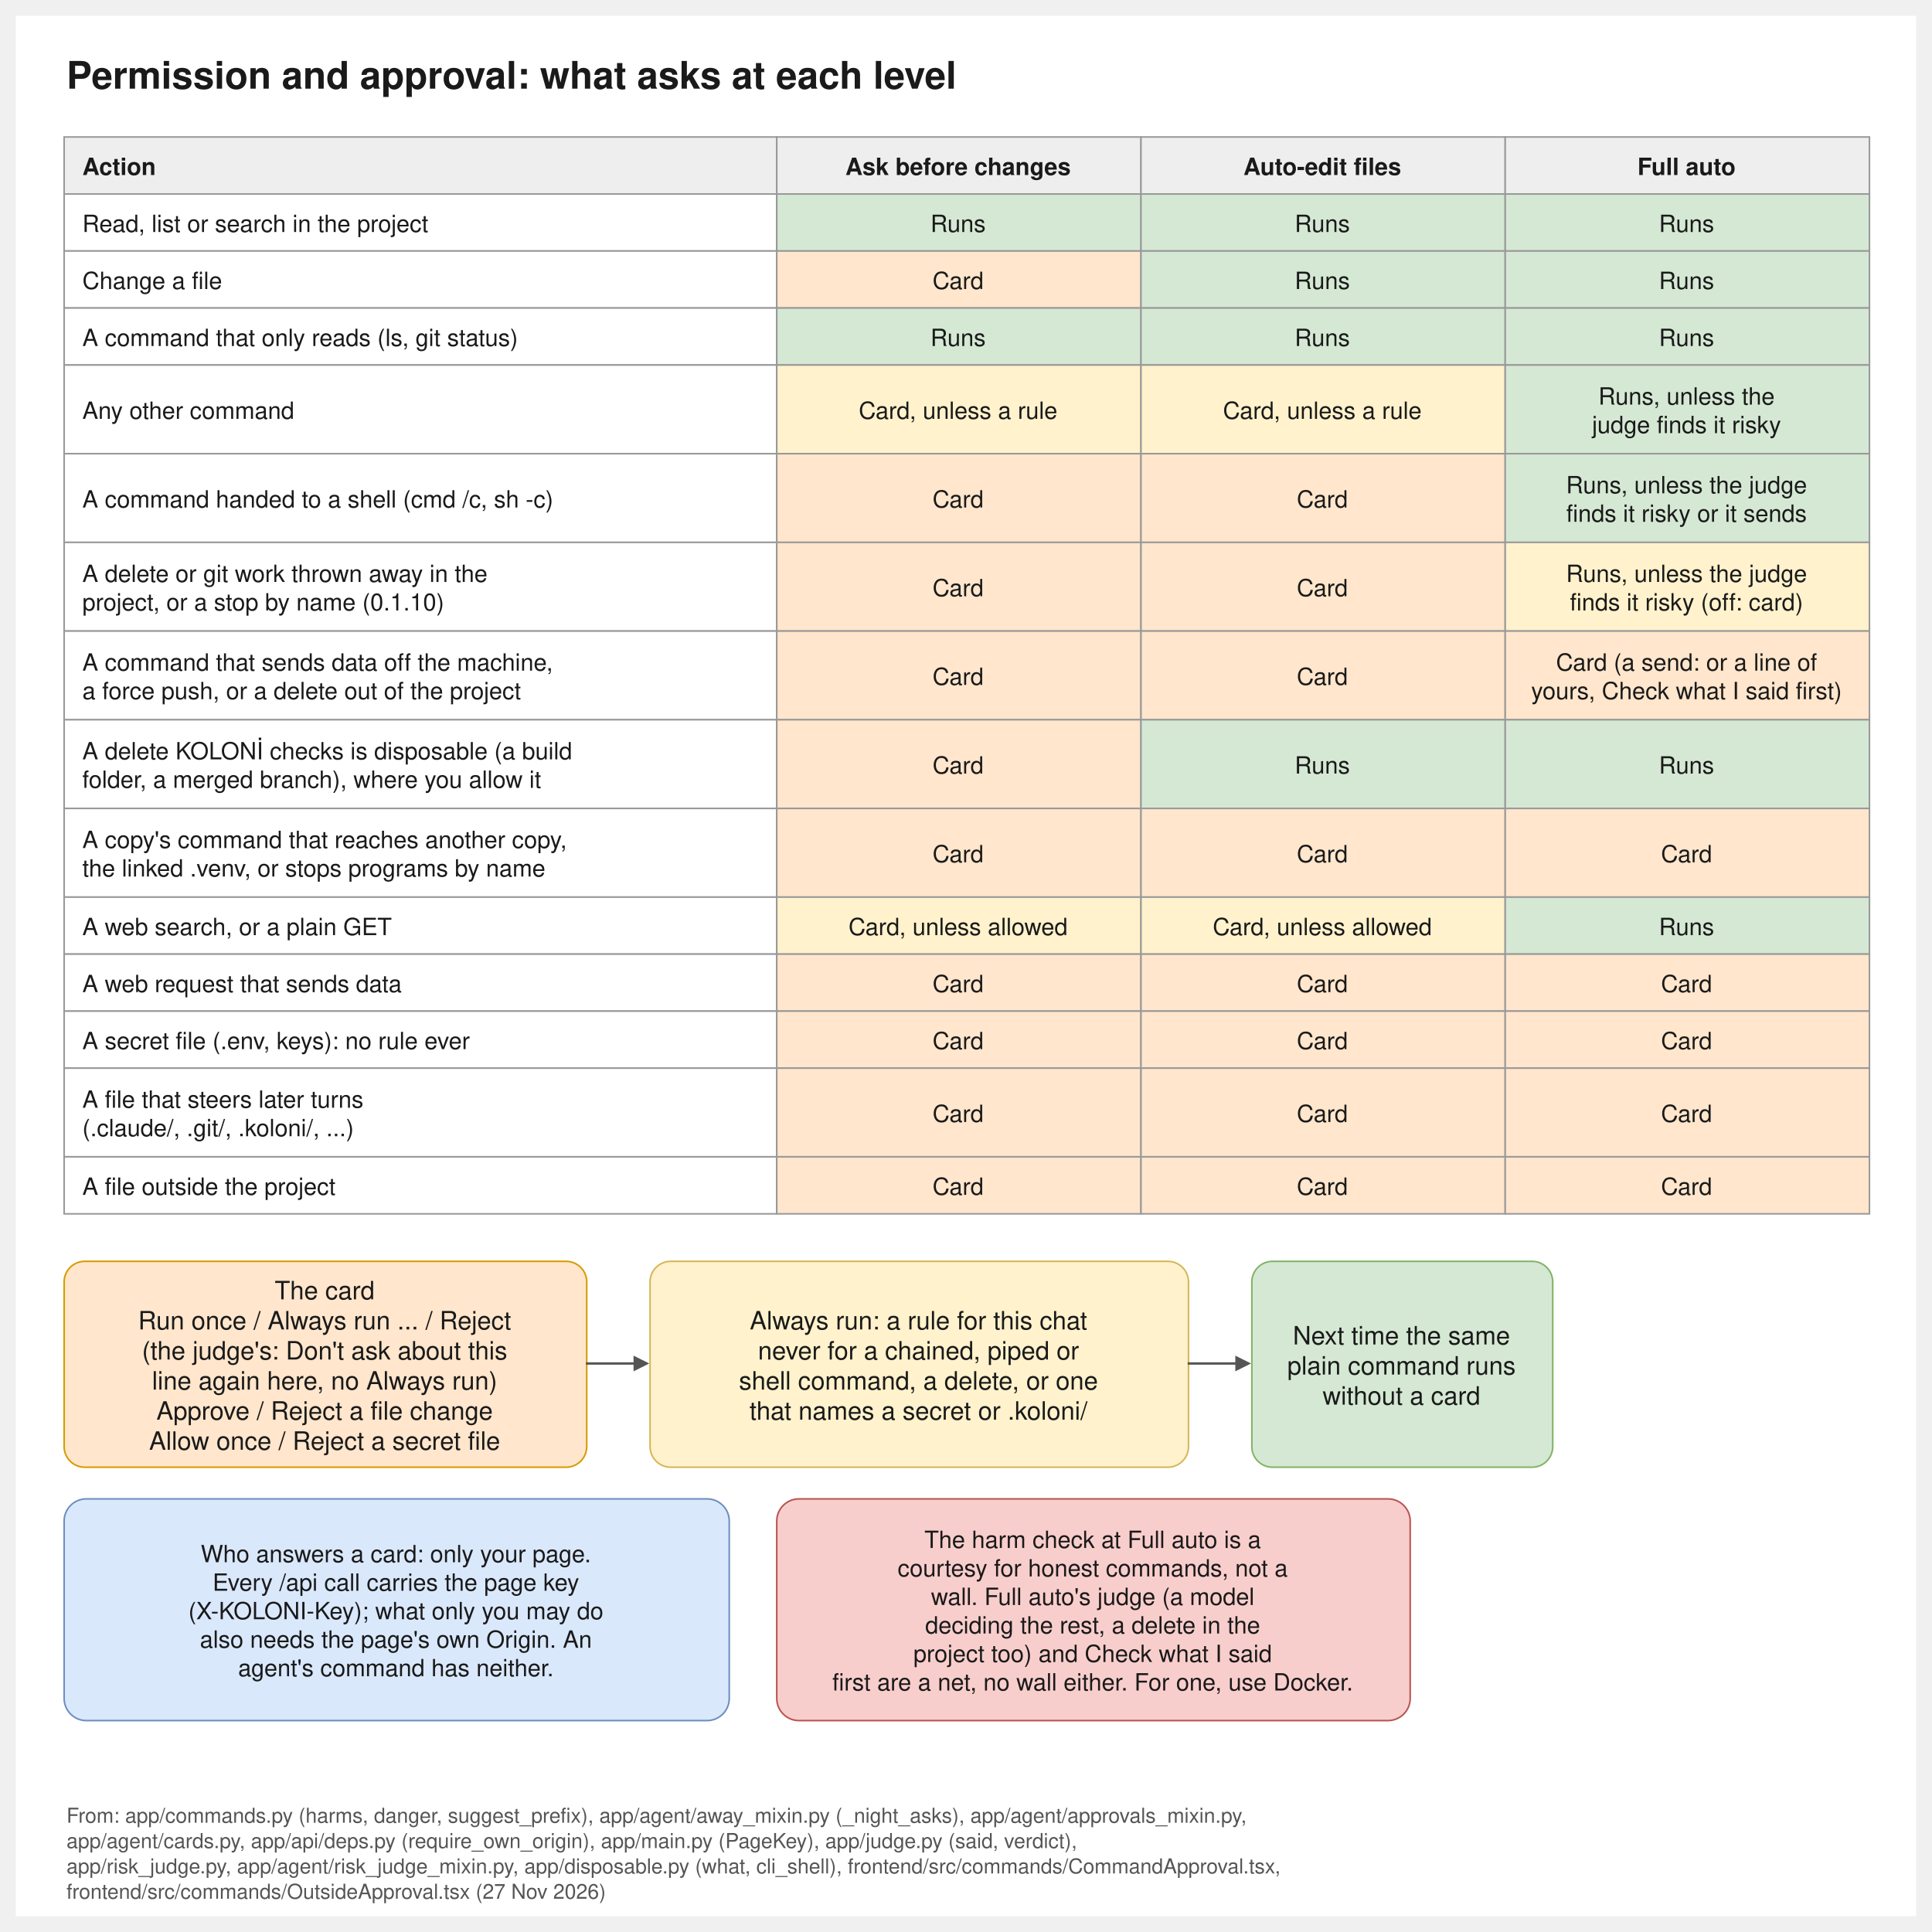
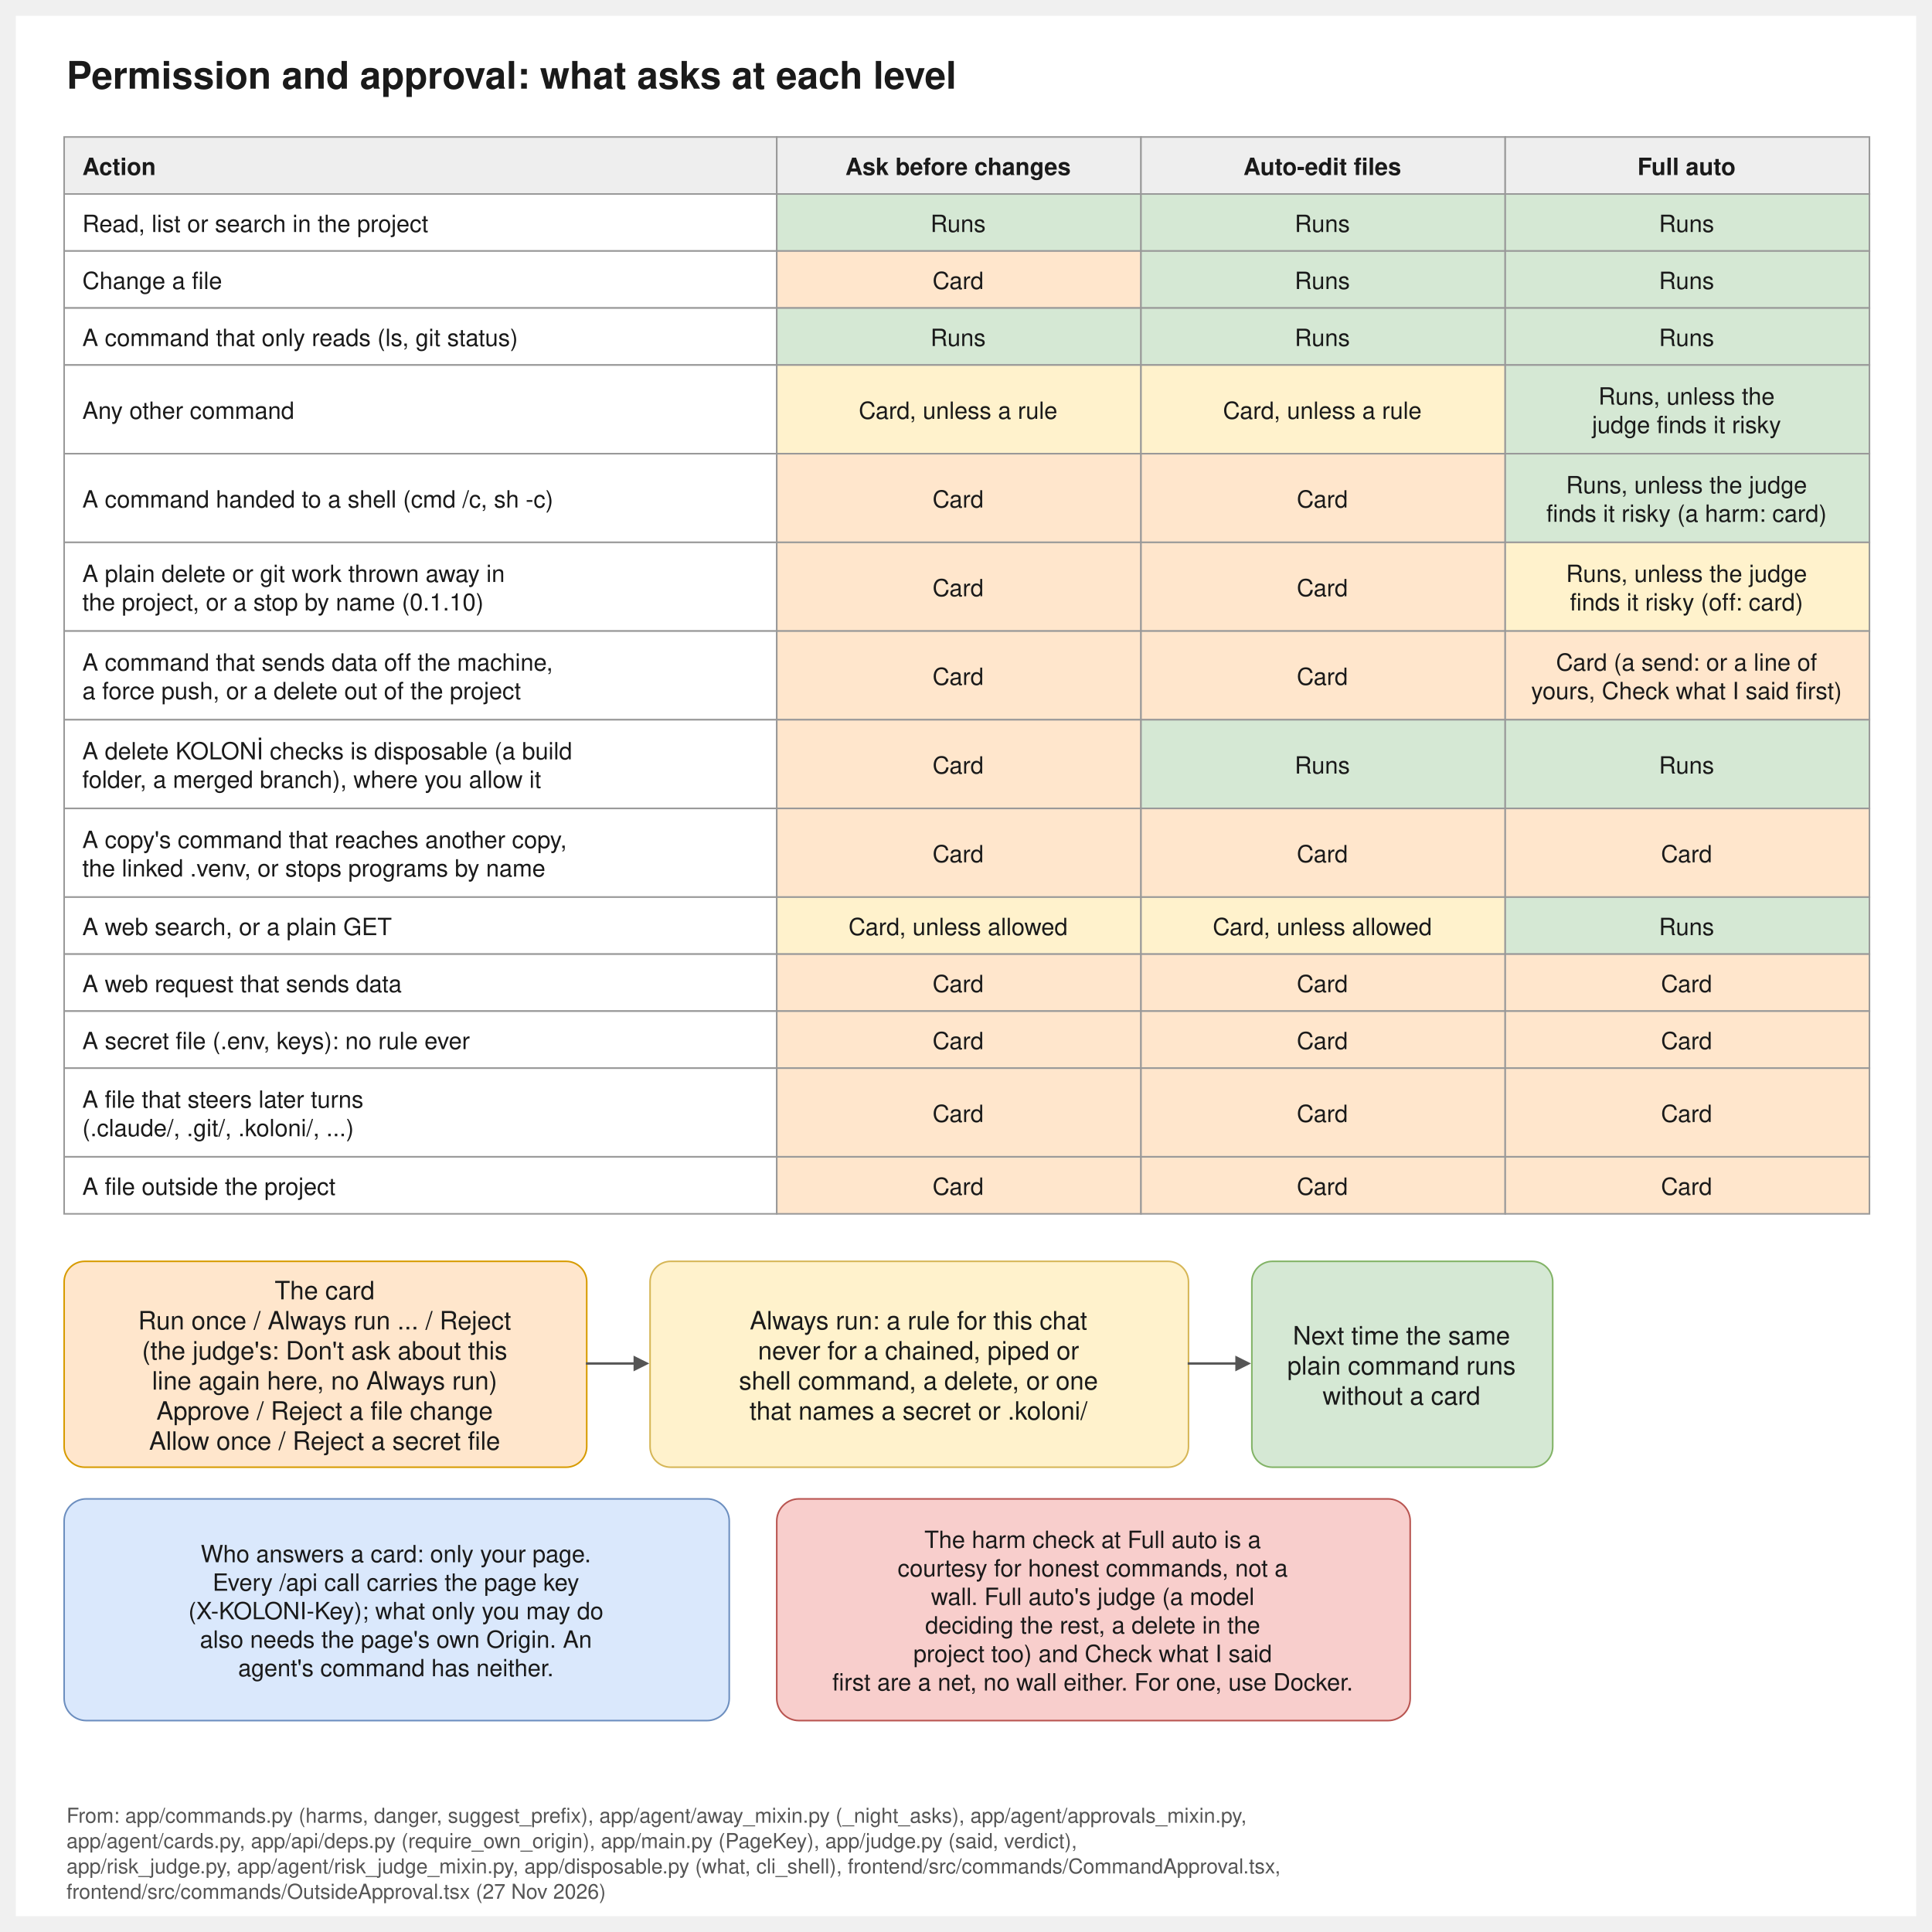
<svg xmlns="http://www.w3.org/2000/svg" style="background: transparent; background-color: transparent;" version="1.1" width="1220px" height="1220px" viewBox="0 0 1220 1220">
  <defs />
  <g>
    <g data-cell-id="0">
      <g data-cell-id="1">
        <g data-cell-id="backdrop">
          <g>
            <rect x="10" y="10" width="1200" height="1200" fill="#ffffff" stroke="none" pointer-events="all" style="fill: light-dark(rgb(255, 255, 255), rgb(18, 18, 18));" />
          </g>
        </g>
        <g data-cell-id="title">
          <g>
            <rect x="40" y="26" width="1140" height="36" fill="none" stroke="none" pointer-events="all" />
          </g>
          <g>
            <g fill="#1a1a1a" font-family="Helvetica" font-weight="bold" text-anchor="start" font-size="24px" style="fill: light-dark(rgb(26, 26, 26), rgb(215, 215, 215));">
              <text x="42" y="56">Permission and approval: what asks at each level</text>
            </g>
          </g>
        </g>
        <g data-cell-id="h0">
          <g transform="translate(0.5,0.5)">
            <rect x="40" y="86" width="450" height="36" fill="#eeeeee" stroke="#999999" pointer-events="all" style="fill: light-dark(rgb(238, 238, 238), rgb(32, 32, 32)); stroke: light-dark(rgb(153, 153, 153), rgb(106, 106, 106));" />
          </g>
          <g>
            <g fill="#1a1a1a" font-family="Helvetica" font-weight="bold" text-anchor="start" font-size="15px" style="fill: light-dark(rgb(26, 26, 26), rgb(215, 215, 215));">
              <text x="52" y="110.5">Action</text>
            </g>
          </g>
        </g>
        <g data-cell-id="h1">
          <g transform="translate(0.5,0.5)">
            <rect x="490" y="86" width="230" height="36" fill="#eeeeee" stroke="#999999" pointer-events="all" style="fill: light-dark(rgb(238, 238, 238), rgb(32, 32, 32)); stroke: light-dark(rgb(153, 153, 153), rgb(106, 106, 106));" />
          </g>
          <g>
            <g fill="#1a1a1a" font-family="Helvetica" font-weight="bold" text-anchor="middle" font-size="15px" style="fill: light-dark(rgb(26, 26, 26), rgb(215, 215, 215));">
              <text x="605" y="110.5">Ask before changes</text>
            </g>
          </g>
        </g>
        <g data-cell-id="h2">
          <g transform="translate(0.5,0.5)">
            <rect x="720" y="86" width="230" height="36" fill="#eeeeee" stroke="#999999" pointer-events="all" style="fill: light-dark(rgb(238, 238, 238), rgb(32, 32, 32)); stroke: light-dark(rgb(153, 153, 153), rgb(106, 106, 106));" />
          </g>
          <g>
            <g fill="#1a1a1a" font-family="Helvetica" font-weight="bold" text-anchor="middle" font-size="15px" style="fill: light-dark(rgb(26, 26, 26), rgb(215, 215, 215));">
              <text x="835" y="110.5">Auto-edit files</text>
            </g>
          </g>
        </g>
        <g data-cell-id="h3">
          <g transform="translate(0.5,0.5)">
            <rect x="950" y="86" width="230" height="36" fill="#eeeeee" stroke="#999999" pointer-events="all" style="fill: light-dark(rgb(238, 238, 238), rgb(32, 32, 32)); stroke: light-dark(rgb(153, 153, 153), rgb(106, 106, 106));" />
          </g>
          <g>
            <g fill="#1a1a1a" font-family="Helvetica" font-weight="bold" text-anchor="middle" font-size="15px" style="fill: light-dark(rgb(26, 26, 26), rgb(215, 215, 215));">
              <text x="1065" y="110.5">Full auto</text>
            </g>
          </g>
        </g>
        <g data-cell-id="a0">
          <g transform="translate(0.5,0.5)">
            <rect x="40" y="122" width="450" height="36" fill="#ffffff" stroke="#999999" pointer-events="all" style="fill: light-dark(rgb(255, 255, 255), rgb(18, 18, 18)); stroke: light-dark(rgb(153, 153, 153), rgb(106, 106, 106));" />
          </g>
          <g>
            <g fill="#1a1a1a" font-family="Helvetica" text-anchor="start" font-size="15px" style="fill: light-dark(rgb(26, 26, 26), rgb(215, 215, 215));">
              <text x="52" y="146.5">Read, list or search in the project</text>
            </g>
          </g>
        </g>
        <g data-cell-id="c00">
          <g transform="translate(0.5,0.5)">
            <rect x="490" y="122" width="230" height="36" fill="#d5e8d4" stroke="#999999" pointer-events="all" style="fill: light-dark(rgb(213, 232, 212), rgb(31, 47, 30)); stroke: light-dark(rgb(153, 153, 153), rgb(106, 106, 106));" />
          </g>
          <g>
            <g fill="#1a1a1a" font-family="Helvetica" text-anchor="middle" font-size="15px" style="fill: light-dark(rgb(26, 26, 26), rgb(215, 215, 215));">
              <text x="605" y="146.5">Runs</text>
            </g>
          </g>
        </g>
        <g data-cell-id="c01">
          <g transform="translate(0.5,0.5)">
            <rect x="720" y="122" width="230" height="36" fill="#d5e8d4" stroke="#999999" pointer-events="all" style="fill: light-dark(rgb(213, 232, 212), rgb(31, 47, 30)); stroke: light-dark(rgb(153, 153, 153), rgb(106, 106, 106));" />
          </g>
          <g>
            <g fill="#1a1a1a" font-family="Helvetica" text-anchor="middle" font-size="15px" style="fill: light-dark(rgb(26, 26, 26), rgb(215, 215, 215));">
              <text x="835" y="146.5">Runs</text>
            </g>
          </g>
        </g>
        <g data-cell-id="c02">
          <g transform="translate(0.5,0.5)">
            <rect x="950" y="122" width="230" height="36" fill="#d5e8d4" stroke="#999999" pointer-events="all" style="fill: light-dark(rgb(213, 232, 212), rgb(31, 47, 30)); stroke: light-dark(rgb(153, 153, 153), rgb(106, 106, 106));" />
          </g>
          <g>
            <g fill="#1a1a1a" font-family="Helvetica" text-anchor="middle" font-size="15px" style="fill: light-dark(rgb(26, 26, 26), rgb(215, 215, 215));">
              <text x="1065" y="146.5">Runs</text>
            </g>
          </g>
        </g>
        <g data-cell-id="a1">
          <g transform="translate(0.5,0.5)">
            <rect x="40" y="158" width="450" height="36" fill="#ffffff" stroke="#999999" pointer-events="all" style="fill: light-dark(rgb(255, 255, 255), rgb(18, 18, 18)); stroke: light-dark(rgb(153, 153, 153), rgb(106, 106, 106));" />
          </g>
          <g>
            <g fill="#1a1a1a" font-family="Helvetica" text-anchor="start" font-size="15px" style="fill: light-dark(rgb(26, 26, 26), rgb(215, 215, 215));">
              <text x="52" y="182.5">Change a file</text>
            </g>
          </g>
        </g>
        <g data-cell-id="c10">
          <g transform="translate(0.5,0.5)">
            <rect x="490" y="158" width="230" height="36" fill="#ffe6cc" stroke="#999999" pointer-events="all" style="fill: light-dark(rgb(255, 230, 204), rgb(54, 33, 10)); stroke: light-dark(rgb(153, 153, 153), rgb(106, 106, 106));" />
          </g>
          <g>
            <g fill="#1a1a1a" font-family="Helvetica" text-anchor="middle" font-size="15px" style="fill: light-dark(rgb(26, 26, 26), rgb(215, 215, 215));">
              <text x="605" y="182.5">Card</text>
            </g>
          </g>
        </g>
        <g data-cell-id="c11">
          <g transform="translate(0.5,0.5)">
            <rect x="720" y="158" width="230" height="36" fill="#d5e8d4" stroke="#999999" pointer-events="all" style="fill: light-dark(rgb(213, 232, 212), rgb(31, 47, 30)); stroke: light-dark(rgb(153, 153, 153), rgb(106, 106, 106));" />
          </g>
          <g>
            <g fill="#1a1a1a" font-family="Helvetica" text-anchor="middle" font-size="15px" style="fill: light-dark(rgb(26, 26, 26), rgb(215, 215, 215));">
              <text x="835" y="182.5">Runs</text>
            </g>
          </g>
        </g>
        <g data-cell-id="c12">
          <g transform="translate(0.5,0.5)">
            <rect x="950" y="158" width="230" height="36" fill="#d5e8d4" stroke="#999999" pointer-events="all" style="fill: light-dark(rgb(213, 232, 212), rgb(31, 47, 30)); stroke: light-dark(rgb(153, 153, 153), rgb(106, 106, 106));" />
          </g>
          <g>
            <g fill="#1a1a1a" font-family="Helvetica" text-anchor="middle" font-size="15px" style="fill: light-dark(rgb(26, 26, 26), rgb(215, 215, 215));">
              <text x="1065" y="182.5">Runs</text>
            </g>
          </g>
        </g>
        <g data-cell-id="a2">
          <g transform="translate(0.5,0.5)">
            <rect x="40" y="194" width="450" height="36" fill="#ffffff" stroke="#999999" pointer-events="all" style="fill: light-dark(rgb(255, 255, 255), rgb(18, 18, 18)); stroke: light-dark(rgb(153, 153, 153), rgb(106, 106, 106));" />
          </g>
          <g>
            <g fill="#1a1a1a" font-family="Helvetica" text-anchor="start" font-size="15px" style="fill: light-dark(rgb(26, 26, 26), rgb(215, 215, 215));">
              <text x="52" y="218.5">A command that only reads (ls, git status)</text>
            </g>
          </g>
        </g>
        <g data-cell-id="c20">
          <g transform="translate(0.5,0.5)">
            <rect x="490" y="194" width="230" height="36" fill="#d5e8d4" stroke="#999999" pointer-events="all" style="fill: light-dark(rgb(213, 232, 212), rgb(31, 47, 30)); stroke: light-dark(rgb(153, 153, 153), rgb(106, 106, 106));" />
          </g>
          <g>
            <g fill="#1a1a1a" font-family="Helvetica" text-anchor="middle" font-size="15px" style="fill: light-dark(rgb(26, 26, 26), rgb(215, 215, 215));">
              <text x="605" y="218.5">Runs</text>
            </g>
          </g>
        </g>
        <g data-cell-id="c21">
          <g transform="translate(0.5,0.5)">
            <rect x="720" y="194" width="230" height="36" fill="#d5e8d4" stroke="#999999" pointer-events="all" style="fill: light-dark(rgb(213, 232, 212), rgb(31, 47, 30)); stroke: light-dark(rgb(153, 153, 153), rgb(106, 106, 106));" />
          </g>
          <g>
            <g fill="#1a1a1a" font-family="Helvetica" text-anchor="middle" font-size="15px" style="fill: light-dark(rgb(26, 26, 26), rgb(215, 215, 215));">
              <text x="835" y="218.5">Runs</text>
            </g>
          </g>
        </g>
        <g data-cell-id="c22">
          <g transform="translate(0.5,0.5)">
            <rect x="950" y="194" width="230" height="36" fill="#d5e8d4" stroke="#999999" pointer-events="all" style="fill: light-dark(rgb(213, 232, 212), rgb(31, 47, 30)); stroke: light-dark(rgb(153, 153, 153), rgb(106, 106, 106));" />
          </g>
          <g>
            <g fill="#1a1a1a" font-family="Helvetica" text-anchor="middle" font-size="15px" style="fill: light-dark(rgb(26, 26, 26), rgb(215, 215, 215));">
              <text x="1065" y="218.5">Runs</text>
            </g>
          </g>
        </g>
        <g data-cell-id="a3">
          <g transform="translate(0.5,0.5)">
            <rect x="40" y="230" width="450" height="56" fill="#ffffff" stroke="#999999" pointer-events="all" style="fill: light-dark(rgb(255, 255, 255), rgb(18, 18, 18)); stroke: light-dark(rgb(153, 153, 153), rgb(106, 106, 106));" />
          </g>
          <g>
            <g fill="#1a1a1a" font-family="Helvetica" text-anchor="start" font-size="15px" style="fill: light-dark(rgb(26, 26, 26), rgb(215, 215, 215));">
              <text x="52" y="264.5">Any other command</text>
            </g>
          </g>
        </g>
        <g data-cell-id="c30">
          <g transform="translate(0.5,0.5)">
            <rect x="490" y="230" width="230" height="56" fill="#fff2cc" stroke="#999999" pointer-events="all" style="fill: light-dark(rgb(255, 242, 204), rgb(40, 29, 0)); stroke: light-dark(rgb(153, 153, 153), rgb(106, 106, 106));" />
          </g>
          <g>
            <g fill="#1a1a1a" font-family="Helvetica" text-anchor="middle" font-size="15px" style="fill: light-dark(rgb(26, 26, 26), rgb(215, 215, 215));">
              <text x="605" y="264.5">Card, unless a rule</text>
            </g>
          </g>
        </g>
        <g data-cell-id="c31">
          <g transform="translate(0.5,0.5)">
            <rect x="720" y="230" width="230" height="56" fill="#fff2cc" stroke="#999999" pointer-events="all" style="fill: light-dark(rgb(255, 242, 204), rgb(40, 29, 0)); stroke: light-dark(rgb(153, 153, 153), rgb(106, 106, 106));" />
          </g>
          <g>
            <g fill="#1a1a1a" font-family="Helvetica" text-anchor="middle" font-size="15px" style="fill: light-dark(rgb(26, 26, 26), rgb(215, 215, 215));">
              <text x="835" y="264.5">Card, unless a rule</text>
            </g>
          </g>
        </g>
        <g data-cell-id="c32">
          <g transform="translate(0.5,0.5)">
            <rect x="950" y="230" width="230" height="56" fill="#d5e8d4" stroke="#999999" pointer-events="all" style="fill: light-dark(rgb(213, 232, 212), rgb(31, 47, 30)); stroke: light-dark(rgb(153, 153, 153), rgb(106, 106, 106));" />
          </g>
          <g>
            <g fill="#1a1a1a" font-family="Helvetica" text-anchor="middle" font-size="15px" style="fill: light-dark(rgb(26, 26, 26), rgb(215, 215, 215));">
              <text x="1065" y="255.5">Runs, unless the</text>
              <text x="1065" y="273.5">judge finds it risky</text>
            </g>
          </g>
        </g>
        <g data-cell-id="a4">
          <g transform="translate(0.5,0.5)">
            <rect x="40" y="286" width="450" height="56" fill="#ffffff" stroke="#999999" pointer-events="all" style="fill: light-dark(rgb(255, 255, 255), rgb(18, 18, 18)); stroke: light-dark(rgb(153, 153, 153), rgb(106, 106, 106));" />
          </g>
          <g>
            <g fill="#1a1a1a" font-family="Helvetica" text-anchor="start" font-size="15px" style="fill: light-dark(rgb(26, 26, 26), rgb(215, 215, 215));">
              <text x="52" y="320.5">A command handed to a shell (cmd /c, sh -c)</text>
            </g>
          </g>
        </g>
        <g data-cell-id="c40">
          <g transform="translate(0.5,0.5)">
            <rect x="490" y="286" width="230" height="56" fill="#ffe6cc" stroke="#999999" pointer-events="all" style="fill: light-dark(rgb(255, 230, 204), rgb(54, 33, 10)); stroke: light-dark(rgb(153, 153, 153), rgb(106, 106, 106));" />
          </g>
          <g>
            <g fill="#1a1a1a" font-family="Helvetica" text-anchor="middle" font-size="15px" style="fill: light-dark(rgb(26, 26, 26), rgb(215, 215, 215));">
              <text x="605" y="320.5">Card</text>
            </g>
          </g>
        </g>
        <g data-cell-id="c41">
          <g transform="translate(0.5,0.5)">
            <rect x="720" y="286" width="230" height="56" fill="#ffe6cc" stroke="#999999" pointer-events="all" style="fill: light-dark(rgb(255, 230, 204), rgb(54, 33, 10)); stroke: light-dark(rgb(153, 153, 153), rgb(106, 106, 106));" />
          </g>
          <g>
            <g fill="#1a1a1a" font-family="Helvetica" text-anchor="middle" font-size="15px" style="fill: light-dark(rgb(26, 26, 26), rgb(215, 215, 215));">
              <text x="835" y="320.5">Card</text>
            </g>
          </g>
        </g>
        <g data-cell-id="c42">
          <g transform="translate(0.5,0.5)">
            <rect x="950" y="286" width="230" height="56" fill="#d5e8d4" stroke="#999999" pointer-events="all" style="fill: light-dark(rgb(213, 232, 212), rgb(31, 47, 30)); stroke: light-dark(rgb(153, 153, 153), rgb(106, 106, 106));" />
          </g>
          <g>
            <g fill="#1a1a1a" font-family="Helvetica" text-anchor="middle" font-size="15px" style="fill: light-dark(rgb(26, 26, 26), rgb(215, 215, 215));">
              <text x="1065" y="311.5">Runs, unless the judge</text>
-               <text x="1065" y="329.5">finds it risky or it sends</text>
+               <text x="1065" y="329.5">finds it risky (a harm: card)</text>
            </g>
          </g>
        </g>
        <g data-cell-id="a5k">
          <g transform="translate(0.5,0.5)">
            <rect x="40" y="342" width="450" height="56" fill="#ffffff" stroke="#999999" pointer-events="all" style="fill: light-dark(rgb(255, 255, 255), rgb(18, 18, 18)); stroke: light-dark(rgb(153, 153, 153), rgb(106, 106, 106));" />
          </g>
          <g>
            <g fill="#1a1a1a" font-family="Helvetica" text-anchor="start" font-size="15px" style="fill: light-dark(rgb(26, 26, 26), rgb(215, 215, 215));">
-               <text x="52" y="367.5">A delete or git work thrown away in the</text>
-               <text x="52" y="385.5">project, or a stop by name (0.1.10)</text>
+               <text x="52" y="367.5">A plain delete or git work thrown away in</text>
+               <text x="52" y="385.5">the project, or a stop by name (0.1.10)</text>
            </g>
          </g>
        </g>
        <g data-cell-id="c5k0">
          <g transform="translate(0.5,0.5)">
            <rect x="490" y="342" width="230" height="56" fill="#ffe6cc" stroke="#999999" pointer-events="all" style="fill: light-dark(rgb(255, 230, 204), rgb(54, 33, 10)); stroke: light-dark(rgb(153, 153, 153), rgb(106, 106, 106));" />
          </g>
          <g>
            <g fill="#1a1a1a" font-family="Helvetica" text-anchor="middle" font-size="15px" style="fill: light-dark(rgb(26, 26, 26), rgb(215, 215, 215));">
              <text x="605" y="376.5">Card</text>
            </g>
          </g>
        </g>
        <g data-cell-id="c5k1">
          <g transform="translate(0.5,0.5)">
            <rect x="720" y="342" width="230" height="56" fill="#ffe6cc" stroke="#999999" pointer-events="all" style="fill: light-dark(rgb(255, 230, 204), rgb(54, 33, 10)); stroke: light-dark(rgb(153, 153, 153), rgb(106, 106, 106));" />
          </g>
          <g>
            <g fill="#1a1a1a" font-family="Helvetica" text-anchor="middle" font-size="15px" style="fill: light-dark(rgb(26, 26, 26), rgb(215, 215, 215));">
              <text x="835" y="376.5">Card</text>
            </g>
          </g>
        </g>
        <g data-cell-id="c5k2">
          <g transform="translate(0.5,0.5)">
            <rect x="950" y="342" width="230" height="56" fill="#fff2cc" stroke="#999999" pointer-events="all" style="fill: light-dark(rgb(255, 242, 204), rgb(40, 29, 0)); stroke: light-dark(rgb(153, 153, 153), rgb(106, 106, 106));" />
          </g>
          <g>
            <g fill="#1a1a1a" font-family="Helvetica" text-anchor="middle" font-size="15px" style="fill: light-dark(rgb(26, 26, 26), rgb(215, 215, 215));">
              <text x="1065" y="367.5">Runs, unless the judge</text>
              <text x="1065" y="385.5">finds it risky (off: card)</text>
            </g>
          </g>
        </g>
        <g data-cell-id="a5">
          <g transform="translate(0.5,0.5)">
            <rect x="40" y="398" width="450" height="56" fill="#ffffff" stroke="#999999" pointer-events="all" style="fill: light-dark(rgb(255, 255, 255), rgb(18, 18, 18)); stroke: light-dark(rgb(153, 153, 153), rgb(106, 106, 106));" />
          </g>
          <g>
            <g fill="#1a1a1a" font-family="Helvetica" text-anchor="start" font-size="15px" style="fill: light-dark(rgb(26, 26, 26), rgb(215, 215, 215));">
              <text x="52" y="423.5">A command that sends data off the machine,</text>
              <text x="52" y="441.5">a force push, or a delete out of the project</text>
            </g>
          </g>
        </g>
        <g data-cell-id="c50">
          <g transform="translate(0.5,0.5)">
            <rect x="490" y="398" width="230" height="56" fill="#ffe6cc" stroke="#999999" pointer-events="all" style="fill: light-dark(rgb(255, 230, 204), rgb(54, 33, 10)); stroke: light-dark(rgb(153, 153, 153), rgb(106, 106, 106));" />
          </g>
          <g>
            <g fill="#1a1a1a" font-family="Helvetica" text-anchor="middle" font-size="15px" style="fill: light-dark(rgb(26, 26, 26), rgb(215, 215, 215));">
              <text x="605" y="432.5">Card</text>
            </g>
          </g>
        </g>
        <g data-cell-id="c51">
          <g transform="translate(0.5,0.5)">
            <rect x="720" y="398" width="230" height="56" fill="#ffe6cc" stroke="#999999" pointer-events="all" style="fill: light-dark(rgb(255, 230, 204), rgb(54, 33, 10)); stroke: light-dark(rgb(153, 153, 153), rgb(106, 106, 106));" />
          </g>
          <g>
            <g fill="#1a1a1a" font-family="Helvetica" text-anchor="middle" font-size="15px" style="fill: light-dark(rgb(26, 26, 26), rgb(215, 215, 215));">
              <text x="835" y="432.5">Card</text>
            </g>
          </g>
        </g>
        <g data-cell-id="c52">
          <g transform="translate(0.5,0.5)">
            <rect x="950" y="398" width="230" height="56" fill="#ffe6cc" stroke="#999999" pointer-events="all" style="fill: light-dark(rgb(255, 230, 204), rgb(54, 33, 10)); stroke: light-dark(rgb(153, 153, 153), rgb(106, 106, 106));" />
          </g>
          <g>
            <g fill="#1a1a1a" font-family="Helvetica" text-anchor="middle" font-size="15px" style="fill: light-dark(rgb(26, 26, 26), rgb(215, 215, 215));">
              <text x="1065" y="423.5">Card (a send: or a line of</text>
              <text x="1065" y="441.5">yours, Check what I said first)</text>
            </g>
          </g>
        </g>
        <g data-cell-id="a5b">
          <g transform="translate(0.5,0.5)">
            <rect x="40" y="454" width="450" height="56" fill="#ffffff" stroke="#999999" pointer-events="all" style="fill: light-dark(rgb(255, 255, 255), rgb(18, 18, 18)); stroke: light-dark(rgb(153, 153, 153), rgb(106, 106, 106));" />
          </g>
          <g>
            <g fill="#1a1a1a" font-family="Helvetica" text-anchor="start" font-size="15px" style="fill: light-dark(rgb(26, 26, 26), rgb(215, 215, 215));">
              <text x="52" y="479.5">A delete KOLONİ checks is disposable (a build</text>
              <text x="52" y="497.5">folder, a merged branch), where you allow it</text>
            </g>
          </g>
        </g>
        <g data-cell-id="c5b0">
          <g transform="translate(0.5,0.5)">
            <rect x="490" y="454" width="230" height="56" fill="#ffe6cc" stroke="#999999" pointer-events="all" style="fill: light-dark(rgb(255, 230, 204), rgb(54, 33, 10)); stroke: light-dark(rgb(153, 153, 153), rgb(106, 106, 106));" />
          </g>
          <g>
            <g fill="#1a1a1a" font-family="Helvetica" text-anchor="middle" font-size="15px" style="fill: light-dark(rgb(26, 26, 26), rgb(215, 215, 215));">
              <text x="605" y="488.5">Card</text>
            </g>
          </g>
        </g>
        <g data-cell-id="c5b1">
          <g transform="translate(0.5,0.5)">
            <rect x="720" y="454" width="230" height="56" fill="#d5e8d4" stroke="#999999" pointer-events="all" style="fill: light-dark(rgb(213, 232, 212), rgb(31, 47, 30)); stroke: light-dark(rgb(153, 153, 153), rgb(106, 106, 106));" />
          </g>
          <g>
            <g fill="#1a1a1a" font-family="Helvetica" text-anchor="middle" font-size="15px" style="fill: light-dark(rgb(26, 26, 26), rgb(215, 215, 215));">
              <text x="835" y="488.5">Runs</text>
            </g>
          </g>
        </g>
        <g data-cell-id="c5b2">
          <g transform="translate(0.5,0.5)">
            <rect x="950" y="454" width="230" height="56" fill="#d5e8d4" stroke="#999999" pointer-events="all" style="fill: light-dark(rgb(213, 232, 212), rgb(31, 47, 30)); stroke: light-dark(rgb(153, 153, 153), rgb(106, 106, 106));" />
          </g>
          <g>
            <g fill="#1a1a1a" font-family="Helvetica" text-anchor="middle" font-size="15px" style="fill: light-dark(rgb(26, 26, 26), rgb(215, 215, 215));">
              <text x="1065" y="488.5">Runs</text>
            </g>
          </g>
        </g>
        <g data-cell-id="a5c">
          <g transform="translate(0.5,0.5)">
            <rect x="40" y="510" width="450" height="56" fill="#ffffff" stroke="#999999" pointer-events="all" style="fill: light-dark(rgb(255, 255, 255), rgb(18, 18, 18)); stroke: light-dark(rgb(153, 153, 153), rgb(106, 106, 106));" />
          </g>
          <g>
            <g fill="#1a1a1a" font-family="Helvetica" text-anchor="start" font-size="15px" style="fill: light-dark(rgb(26, 26, 26), rgb(215, 215, 215));">
              <text x="52" y="535.5">A copy's command that reaches another copy,</text>
              <text x="52" y="553.5">the linked .venv, or stops programs by name</text>
            </g>
          </g>
        </g>
        <g data-cell-id="c5c0">
          <g transform="translate(0.5,0.5)">
            <rect x="490" y="510" width="230" height="56" fill="#ffe6cc" stroke="#999999" pointer-events="all" style="fill: light-dark(rgb(255, 230, 204), rgb(54, 33, 10)); stroke: light-dark(rgb(153, 153, 153), rgb(106, 106, 106));" />
          </g>
          <g>
            <g fill="#1a1a1a" font-family="Helvetica" text-anchor="middle" font-size="15px" style="fill: light-dark(rgb(26, 26, 26), rgb(215, 215, 215));">
              <text x="605" y="544.5">Card</text>
            </g>
          </g>
        </g>
        <g data-cell-id="c5c1">
          <g transform="translate(0.5,0.5)">
            <rect x="720" y="510" width="230" height="56" fill="#ffe6cc" stroke="#999999" pointer-events="all" style="fill: light-dark(rgb(255, 230, 204), rgb(54, 33, 10)); stroke: light-dark(rgb(153, 153, 153), rgb(106, 106, 106));" />
          </g>
          <g>
            <g fill="#1a1a1a" font-family="Helvetica" text-anchor="middle" font-size="15px" style="fill: light-dark(rgb(26, 26, 26), rgb(215, 215, 215));">
              <text x="835" y="544.5">Card</text>
            </g>
          </g>
        </g>
        <g data-cell-id="c5c2">
          <g transform="translate(0.5,0.5)">
            <rect x="950" y="510" width="230" height="56" fill="#ffe6cc" stroke="#999999" pointer-events="all" style="fill: light-dark(rgb(255, 230, 204), rgb(54, 33, 10)); stroke: light-dark(rgb(153, 153, 153), rgb(106, 106, 106));" />
          </g>
          <g>
            <g fill="#1a1a1a" font-family="Helvetica" text-anchor="middle" font-size="15px" style="fill: light-dark(rgb(26, 26, 26), rgb(215, 215, 215));">
              <text x="1065" y="544.5">Card</text>
            </g>
          </g>
        </g>
        <g data-cell-id="a6">
          <g transform="translate(0.5,0.5)">
            <rect x="40" y="566" width="450" height="36" fill="#ffffff" stroke="#999999" pointer-events="all" style="fill: light-dark(rgb(255, 255, 255), rgb(18, 18, 18)); stroke: light-dark(rgb(153, 153, 153), rgb(106, 106, 106));" />
          </g>
          <g>
            <g fill="#1a1a1a" font-family="Helvetica" text-anchor="start" font-size="15px" style="fill: light-dark(rgb(26, 26, 26), rgb(215, 215, 215));">
              <text x="52" y="590.5">A web search, or a plain GET</text>
            </g>
          </g>
        </g>
        <g data-cell-id="c60">
          <g transform="translate(0.5,0.5)">
            <rect x="490" y="566" width="230" height="36" fill="#fff2cc" stroke="#999999" pointer-events="all" style="fill: light-dark(rgb(255, 242, 204), rgb(40, 29, 0)); stroke: light-dark(rgb(153, 153, 153), rgb(106, 106, 106));" />
          </g>
          <g>
            <g fill="#1a1a1a" font-family="Helvetica" text-anchor="middle" font-size="15px" style="fill: light-dark(rgb(26, 26, 26), rgb(215, 215, 215));">
              <text x="605" y="590.5">Card, unless allowed</text>
            </g>
          </g>
        </g>
        <g data-cell-id="c61">
          <g transform="translate(0.5,0.5)">
            <rect x="720" y="566" width="230" height="36" fill="#fff2cc" stroke="#999999" pointer-events="all" style="fill: light-dark(rgb(255, 242, 204), rgb(40, 29, 0)); stroke: light-dark(rgb(153, 153, 153), rgb(106, 106, 106));" />
          </g>
          <g>
            <g fill="#1a1a1a" font-family="Helvetica" text-anchor="middle" font-size="15px" style="fill: light-dark(rgb(26, 26, 26), rgb(215, 215, 215));">
              <text x="835" y="590.5">Card, unless allowed</text>
            </g>
          </g>
        </g>
        <g data-cell-id="c62">
          <g transform="translate(0.5,0.5)">
            <rect x="950" y="566" width="230" height="36" fill="#d5e8d4" stroke="#999999" pointer-events="all" style="fill: light-dark(rgb(213, 232, 212), rgb(31, 47, 30)); stroke: light-dark(rgb(153, 153, 153), rgb(106, 106, 106));" />
          </g>
          <g>
            <g fill="#1a1a1a" font-family="Helvetica" text-anchor="middle" font-size="15px" style="fill: light-dark(rgb(26, 26, 26), rgb(215, 215, 215));">
              <text x="1065" y="590.5">Runs</text>
            </g>
          </g>
        </g>
        <g data-cell-id="a7">
          <g transform="translate(0.5,0.5)">
            <rect x="40" y="602" width="450" height="36" fill="#ffffff" stroke="#999999" pointer-events="all" style="fill: light-dark(rgb(255, 255, 255), rgb(18, 18, 18)); stroke: light-dark(rgb(153, 153, 153), rgb(106, 106, 106));" />
          </g>
          <g>
            <g fill="#1a1a1a" font-family="Helvetica" text-anchor="start" font-size="15px" style="fill: light-dark(rgb(26, 26, 26), rgb(215, 215, 215));">
              <text x="52" y="626.5">A web request that sends data</text>
            </g>
          </g>
        </g>
        <g data-cell-id="c70">
          <g transform="translate(0.5,0.5)">
            <rect x="490" y="602" width="230" height="36" fill="#ffe6cc" stroke="#999999" pointer-events="all" style="fill: light-dark(rgb(255, 230, 204), rgb(54, 33, 10)); stroke: light-dark(rgb(153, 153, 153), rgb(106, 106, 106));" />
          </g>
          <g>
            <g fill="#1a1a1a" font-family="Helvetica" text-anchor="middle" font-size="15px" style="fill: light-dark(rgb(26, 26, 26), rgb(215, 215, 215));">
              <text x="605" y="626.5">Card</text>
            </g>
          </g>
        </g>
        <g data-cell-id="c71">
          <g transform="translate(0.5,0.5)">
            <rect x="720" y="602" width="230" height="36" fill="#ffe6cc" stroke="#999999" pointer-events="all" style="fill: light-dark(rgb(255, 230, 204), rgb(54, 33, 10)); stroke: light-dark(rgb(153, 153, 153), rgb(106, 106, 106));" />
          </g>
          <g>
            <g fill="#1a1a1a" font-family="Helvetica" text-anchor="middle" font-size="15px" style="fill: light-dark(rgb(26, 26, 26), rgb(215, 215, 215));">
              <text x="835" y="626.5">Card</text>
            </g>
          </g>
        </g>
        <g data-cell-id="c72">
          <g transform="translate(0.5,0.5)">
            <rect x="950" y="602" width="230" height="36" fill="#ffe6cc" stroke="#999999" pointer-events="all" style="fill: light-dark(rgb(255, 230, 204), rgb(54, 33, 10)); stroke: light-dark(rgb(153, 153, 153), rgb(106, 106, 106));" />
          </g>
          <g>
            <g fill="#1a1a1a" font-family="Helvetica" text-anchor="middle" font-size="15px" style="fill: light-dark(rgb(26, 26, 26), rgb(215, 215, 215));">
              <text x="1065" y="626.5">Card</text>
            </g>
          </g>
        </g>
        <g data-cell-id="a8">
          <g transform="translate(0.5,0.5)">
            <rect x="40" y="638" width="450" height="36" fill="#ffffff" stroke="#999999" pointer-events="all" style="fill: light-dark(rgb(255, 255, 255), rgb(18, 18, 18)); stroke: light-dark(rgb(153, 153, 153), rgb(106, 106, 106));" />
          </g>
          <g>
            <g fill="#1a1a1a" font-family="Helvetica" text-anchor="start" font-size="15px" style="fill: light-dark(rgb(26, 26, 26), rgb(215, 215, 215));">
              <text x="52" y="662.5">A secret file (.env, keys): no rule ever</text>
            </g>
          </g>
        </g>
        <g data-cell-id="c80">
          <g transform="translate(0.5,0.5)">
            <rect x="490" y="638" width="230" height="36" fill="#ffe6cc" stroke="#999999" pointer-events="all" style="fill: light-dark(rgb(255, 230, 204), rgb(54, 33, 10)); stroke: light-dark(rgb(153, 153, 153), rgb(106, 106, 106));" />
          </g>
          <g>
            <g fill="#1a1a1a" font-family="Helvetica" text-anchor="middle" font-size="15px" style="fill: light-dark(rgb(26, 26, 26), rgb(215, 215, 215));">
              <text x="605" y="662.5">Card</text>
            </g>
          </g>
        </g>
        <g data-cell-id="c81">
          <g transform="translate(0.5,0.5)">
            <rect x="720" y="638" width="230" height="36" fill="#ffe6cc" stroke="#999999" pointer-events="all" style="fill: light-dark(rgb(255, 230, 204), rgb(54, 33, 10)); stroke: light-dark(rgb(153, 153, 153), rgb(106, 106, 106));" />
          </g>
          <g>
            <g fill="#1a1a1a" font-family="Helvetica" text-anchor="middle" font-size="15px" style="fill: light-dark(rgb(26, 26, 26), rgb(215, 215, 215));">
              <text x="835" y="662.5">Card</text>
            </g>
          </g>
        </g>
        <g data-cell-id="c82">
          <g transform="translate(0.5,0.5)">
            <rect x="950" y="638" width="230" height="36" fill="#ffe6cc" stroke="#999999" pointer-events="all" style="fill: light-dark(rgb(255, 230, 204), rgb(54, 33, 10)); stroke: light-dark(rgb(153, 153, 153), rgb(106, 106, 106));" />
          </g>
          <g>
            <g fill="#1a1a1a" font-family="Helvetica" text-anchor="middle" font-size="15px" style="fill: light-dark(rgb(26, 26, 26), rgb(215, 215, 215));">
              <text x="1065" y="662.5">Card</text>
            </g>
          </g>
        </g>
        <g data-cell-id="a9">
          <g transform="translate(0.5,0.5)">
            <rect x="40" y="674" width="450" height="56" fill="#ffffff" stroke="#999999" pointer-events="all" style="fill: light-dark(rgb(255, 255, 255), rgb(18, 18, 18)); stroke: light-dark(rgb(153, 153, 153), rgb(106, 106, 106));" />
          </g>
          <g>
            <g fill="#1a1a1a" font-family="Helvetica" text-anchor="start" font-size="15px" style="fill: light-dark(rgb(26, 26, 26), rgb(215, 215, 215));">
              <text x="52" y="699.5">A file that steers later turns</text>
              <text x="52" y="717.5">(.claude/, .git/, .koloni/, ...)</text>
            </g>
          </g>
        </g>
        <g data-cell-id="c90">
          <g transform="translate(0.5,0.5)">
            <rect x="490" y="674" width="230" height="56" fill="#ffe6cc" stroke="#999999" pointer-events="all" style="fill: light-dark(rgb(255, 230, 204), rgb(54, 33, 10)); stroke: light-dark(rgb(153, 153, 153), rgb(106, 106, 106));" />
          </g>
          <g>
            <g fill="#1a1a1a" font-family="Helvetica" text-anchor="middle" font-size="15px" style="fill: light-dark(rgb(26, 26, 26), rgb(215, 215, 215));">
              <text x="605" y="708.5">Card</text>
            </g>
          </g>
        </g>
        <g data-cell-id="c91">
          <g transform="translate(0.5,0.5)">
            <rect x="720" y="674" width="230" height="56" fill="#ffe6cc" stroke="#999999" pointer-events="all" style="fill: light-dark(rgb(255, 230, 204), rgb(54, 33, 10)); stroke: light-dark(rgb(153, 153, 153), rgb(106, 106, 106));" />
          </g>
          <g>
            <g fill="#1a1a1a" font-family="Helvetica" text-anchor="middle" font-size="15px" style="fill: light-dark(rgb(26, 26, 26), rgb(215, 215, 215));">
              <text x="835" y="708.5">Card</text>
            </g>
          </g>
        </g>
        <g data-cell-id="c92">
          <g transform="translate(0.5,0.5)">
            <rect x="950" y="674" width="230" height="56" fill="#ffe6cc" stroke="#999999" pointer-events="all" style="fill: light-dark(rgb(255, 230, 204), rgb(54, 33, 10)); stroke: light-dark(rgb(153, 153, 153), rgb(106, 106, 106));" />
          </g>
          <g>
            <g fill="#1a1a1a" font-family="Helvetica" text-anchor="middle" font-size="15px" style="fill: light-dark(rgb(26, 26, 26), rgb(215, 215, 215));">
              <text x="1065" y="708.5">Card</text>
            </g>
          </g>
        </g>
        <g data-cell-id="a10">
          <g transform="translate(0.5,0.5)">
            <rect x="40" y="730" width="450" height="36" fill="#ffffff" stroke="#999999" pointer-events="all" style="fill: light-dark(rgb(255, 255, 255), rgb(18, 18, 18)); stroke: light-dark(rgb(153, 153, 153), rgb(106, 106, 106));" />
          </g>
          <g>
            <g fill="#1a1a1a" font-family="Helvetica" text-anchor="start" font-size="15px" style="fill: light-dark(rgb(26, 26, 26), rgb(215, 215, 215));">
              <text x="52" y="754.5">A file outside the project</text>
            </g>
          </g>
        </g>
        <g data-cell-id="c100">
          <g transform="translate(0.5,0.5)">
            <rect x="490" y="730" width="230" height="36" fill="#ffe6cc" stroke="#999999" pointer-events="all" style="fill: light-dark(rgb(255, 230, 204), rgb(54, 33, 10)); stroke: light-dark(rgb(153, 153, 153), rgb(106, 106, 106));" />
          </g>
          <g>
            <g fill="#1a1a1a" font-family="Helvetica" text-anchor="middle" font-size="15px" style="fill: light-dark(rgb(26, 26, 26), rgb(215, 215, 215));">
              <text x="605" y="754.5">Card</text>
            </g>
          </g>
        </g>
        <g data-cell-id="c101">
          <g transform="translate(0.5,0.5)">
            <rect x="720" y="730" width="230" height="36" fill="#ffe6cc" stroke="#999999" pointer-events="all" style="fill: light-dark(rgb(255, 230, 204), rgb(54, 33, 10)); stroke: light-dark(rgb(153, 153, 153), rgb(106, 106, 106));" />
          </g>
          <g>
            <g fill="#1a1a1a" font-family="Helvetica" text-anchor="middle" font-size="15px" style="fill: light-dark(rgb(26, 26, 26), rgb(215, 215, 215));">
              <text x="835" y="754.5">Card</text>
            </g>
          </g>
        </g>
        <g data-cell-id="c102">
          <g transform="translate(0.5,0.5)">
            <rect x="950" y="730" width="230" height="36" fill="#ffe6cc" stroke="#999999" pointer-events="all" style="fill: light-dark(rgb(255, 230, 204), rgb(54, 33, 10)); stroke: light-dark(rgb(153, 153, 153), rgb(106, 106, 106));" />
          </g>
          <g>
            <g fill="#1a1a1a" font-family="Helvetica" text-anchor="middle" font-size="15px" style="fill: light-dark(rgb(26, 26, 26), rgb(215, 215, 215));">
              <text x="1065" y="754.5">Card</text>
            </g>
          </g>
        </g>
        <g data-cell-id="card">
          <g transform="translate(0.5,0.5)">
            <rect x="40" y="796" width="330" height="130" rx="13" ry="13" fill="#ffe6cc" stroke="#d79b00" pointer-events="all" style="fill: light-dark(rgb(255, 230, 204), rgb(54, 33, 10)); stroke: light-dark(rgb(215, 155, 0), rgb(153, 101, 0));" />
          </g>
          <g>
            <g fill="#1a1a1a" font-family="Helvetica" text-anchor="middle" font-size="16px" style="fill: light-dark(rgb(26, 26, 26), rgb(215, 215, 215));">
              <text x="205" y="820.5">The card</text>
              <text x="205" y="839.5">Run once / Always run ... / Reject</text>
              <text x="205" y="858.5">(the judge's: Don't ask about this</text>
              <text x="205" y="877.5">line again here, no Always run)</text>
              <text x="205" y="896.5">Approve / Reject a file change</text>
              <text x="205" y="915.5">Allow once / Reject a secret file</text>
            </g>
          </g>
        </g>
        <g data-cell-id="rule">
          <g transform="translate(0.5,0.5)">
            <rect x="410" y="796" width="340" height="130" rx="13" ry="13" fill="#fff2cc" stroke="#d6b656" pointer-events="all" style="fill: light-dark(rgb(255, 242, 204), rgb(40, 29, 0)); stroke: light-dark(rgb(214, 182, 86), rgb(109, 81, 0));" />
          </g>
          <g>
            <g fill="#1a1a1a" font-family="Helvetica" text-anchor="middle" font-size="16px" style="fill: light-dark(rgb(26, 26, 26), rgb(215, 215, 215));">
              <text x="580" y="839.5">Always run: a rule for this chat</text>
              <text x="580" y="858.5">never for a chained, piped or</text>
              <text x="580" y="877.5">shell command, a delete, or one</text>
              <text x="580" y="896.5">that names a secret or .koloni/</text>
            </g>
          </g>
        </g>
        <g data-cell-id="next">
          <g transform="translate(0.5,0.5)">
            <rect x="790" y="796" width="190" height="130" rx="13" ry="13" fill="#d5e8d4" stroke="#82b366" pointer-events="all" style="fill: light-dark(rgb(213, 232, 212), rgb(31, 47, 30)); stroke: light-dark(rgb(130, 179, 102), rgb(68, 110, 44));" />
          </g>
          <g>
            <g fill="#1a1a1a" font-family="Helvetica" text-anchor="middle" font-size="16px" style="fill: light-dark(rgb(26, 26, 26), rgb(215, 215, 215));">
              <text x="885" y="849">Next time the same</text>
              <text x="885" y="868">plain command runs</text>
              <text x="885" y="887">without a card</text>
            </g>
          </g>
        </g>
        <g data-cell-id="e53">
          <g>
            <path d="M 370 861 L 400.82 861" fill="none" stroke="#555555" stroke-width="1.5" stroke-miterlimit="10" pointer-events="stroke" style="stroke: light-dark(rgb(85, 85, 85), rgb(164, 164, 164));" />
            <path d="M 408.32 861 L 400.82 864.75 L 400.82 857.25 Z" fill="#555555" stroke="#555555" stroke-width="1.5" stroke-miterlimit="10" pointer-events="all" style="fill: light-dark(rgb(85, 85, 85), rgb(164, 164, 164)); stroke: light-dark(rgb(85, 85, 85), rgb(164, 164, 164));" />
          </g>
        </g>
        <g data-cell-id="e54">
          <g>
            <path d="M 750 861 L 780.82 861" fill="none" stroke="#555555" stroke-width="1.5" stroke-miterlimit="10" pointer-events="stroke" style="stroke: light-dark(rgb(85, 85, 85), rgb(164, 164, 164));" />
            <path d="M 788.32 861 L 780.82 864.75 L 780.82 857.25 Z" fill="#555555" stroke="#555555" stroke-width="1.5" stroke-miterlimit="10" pointer-events="all" style="fill: light-dark(rgb(85, 85, 85), rgb(164, 164, 164)); stroke: light-dark(rgb(85, 85, 85), rgb(164, 164, 164));" />
          </g>
        </g>
        <g data-cell-id="origin">
          <g transform="translate(0.5,0.5)">
            <rect x="40" y="946" width="420" height="140" rx="14" ry="14" fill="#dae8fc" stroke="#6c8ebf" pointer-events="all" style="fill: light-dark(rgb(218, 232, 252), rgb(29, 41, 59)); stroke: light-dark(rgb(108, 142, 191), rgb(92, 121, 163));" />
          </g>
          <g>
            <g fill="#1a1a1a" font-family="Helvetica" text-anchor="middle" font-size="15px" style="fill: light-dark(rgb(26, 26, 26), rgb(215, 215, 215));">
              <text x="250" y="986.5">Who answers a card: only your page.</text>
              <text x="250" y="1004.5">Every /api call carries the page key</text>
              <text x="250" y="1022.5">(X-KOLONI-Key); what only you may do</text>
              <text x="250" y="1040.5">also needs the page's own Origin. An</text>
              <text x="250" y="1058.5">agent's command has neither.</text>
            </g>
          </g>
        </g>
        <g data-cell-id="harm">
          <g transform="translate(0.5,0.5)">
            <rect x="490" y="946" width="400" height="140" rx="14" ry="14" fill="#f8cecc" stroke="#b85450" pointer-events="all" style="fill: light-dark(rgb(248, 206, 204), rgb(81, 45, 43)); stroke: light-dark(rgb(184, 84, 80), rgb(215, 129, 126));" />
          </g>
          <g>
            <g fill="#1a1a1a" font-family="Helvetica" text-anchor="middle" font-size="15px" style="fill: light-dark(rgb(26, 26, 26), rgb(215, 215, 215));">
              <text x="690" y="977.5">The harm check at Full auto is a</text>
              <text x="690" y="995.5">courtesy for honest commands, not a</text>
              <text x="690" y="1013.5">wall. Full auto's judge (a model</text>
              <text x="690" y="1031.5">deciding the rest, a delete in the</text>
              <text x="690" y="1049.5">project too) and Check what I said</text>
              <text x="690" y="1067.5">first are a net, no wall either. For one, use Docker.</text>
            </g>
          </g>
        </g>
        <g data-cell-id="footer">
          <g>
            <rect x="40" y="1132" width="1140" height="70" fill="none" stroke="none" pointer-events="all" />
          </g>
          <g>
            <g fill="#555555" font-family="Helvetica" text-anchor="start" font-size="13px" style="fill: light-dark(rgb(85, 85, 85), rgb(164, 164, 164));">
              <text x="42" y="1151">From: app/commands.py (harms, danger, suggest_prefix), app/agent/away_mixin.py (_night_asks), app/agent/approvals_mixin.py,</text>
              <text x="42" y="1167">app/agent/cards.py, app/api/deps.py (require_own_origin), app/main.py (PageKey), app/judge.py (said, verdict),</text>
              <text x="42" y="1183">app/risk_judge.py, app/agent/risk_judge_mixin.py, app/disposable.py (what, cli_shell), frontend/src/commands/CommandApproval.tsx,</text>
              <text x="42" y="1199">frontend/src/commands/OutsideApproval.tsx (27 Nov 2026)</text>
            </g>
          </g>
        </g>
      </g>
    </g>
  </g>
</svg>
